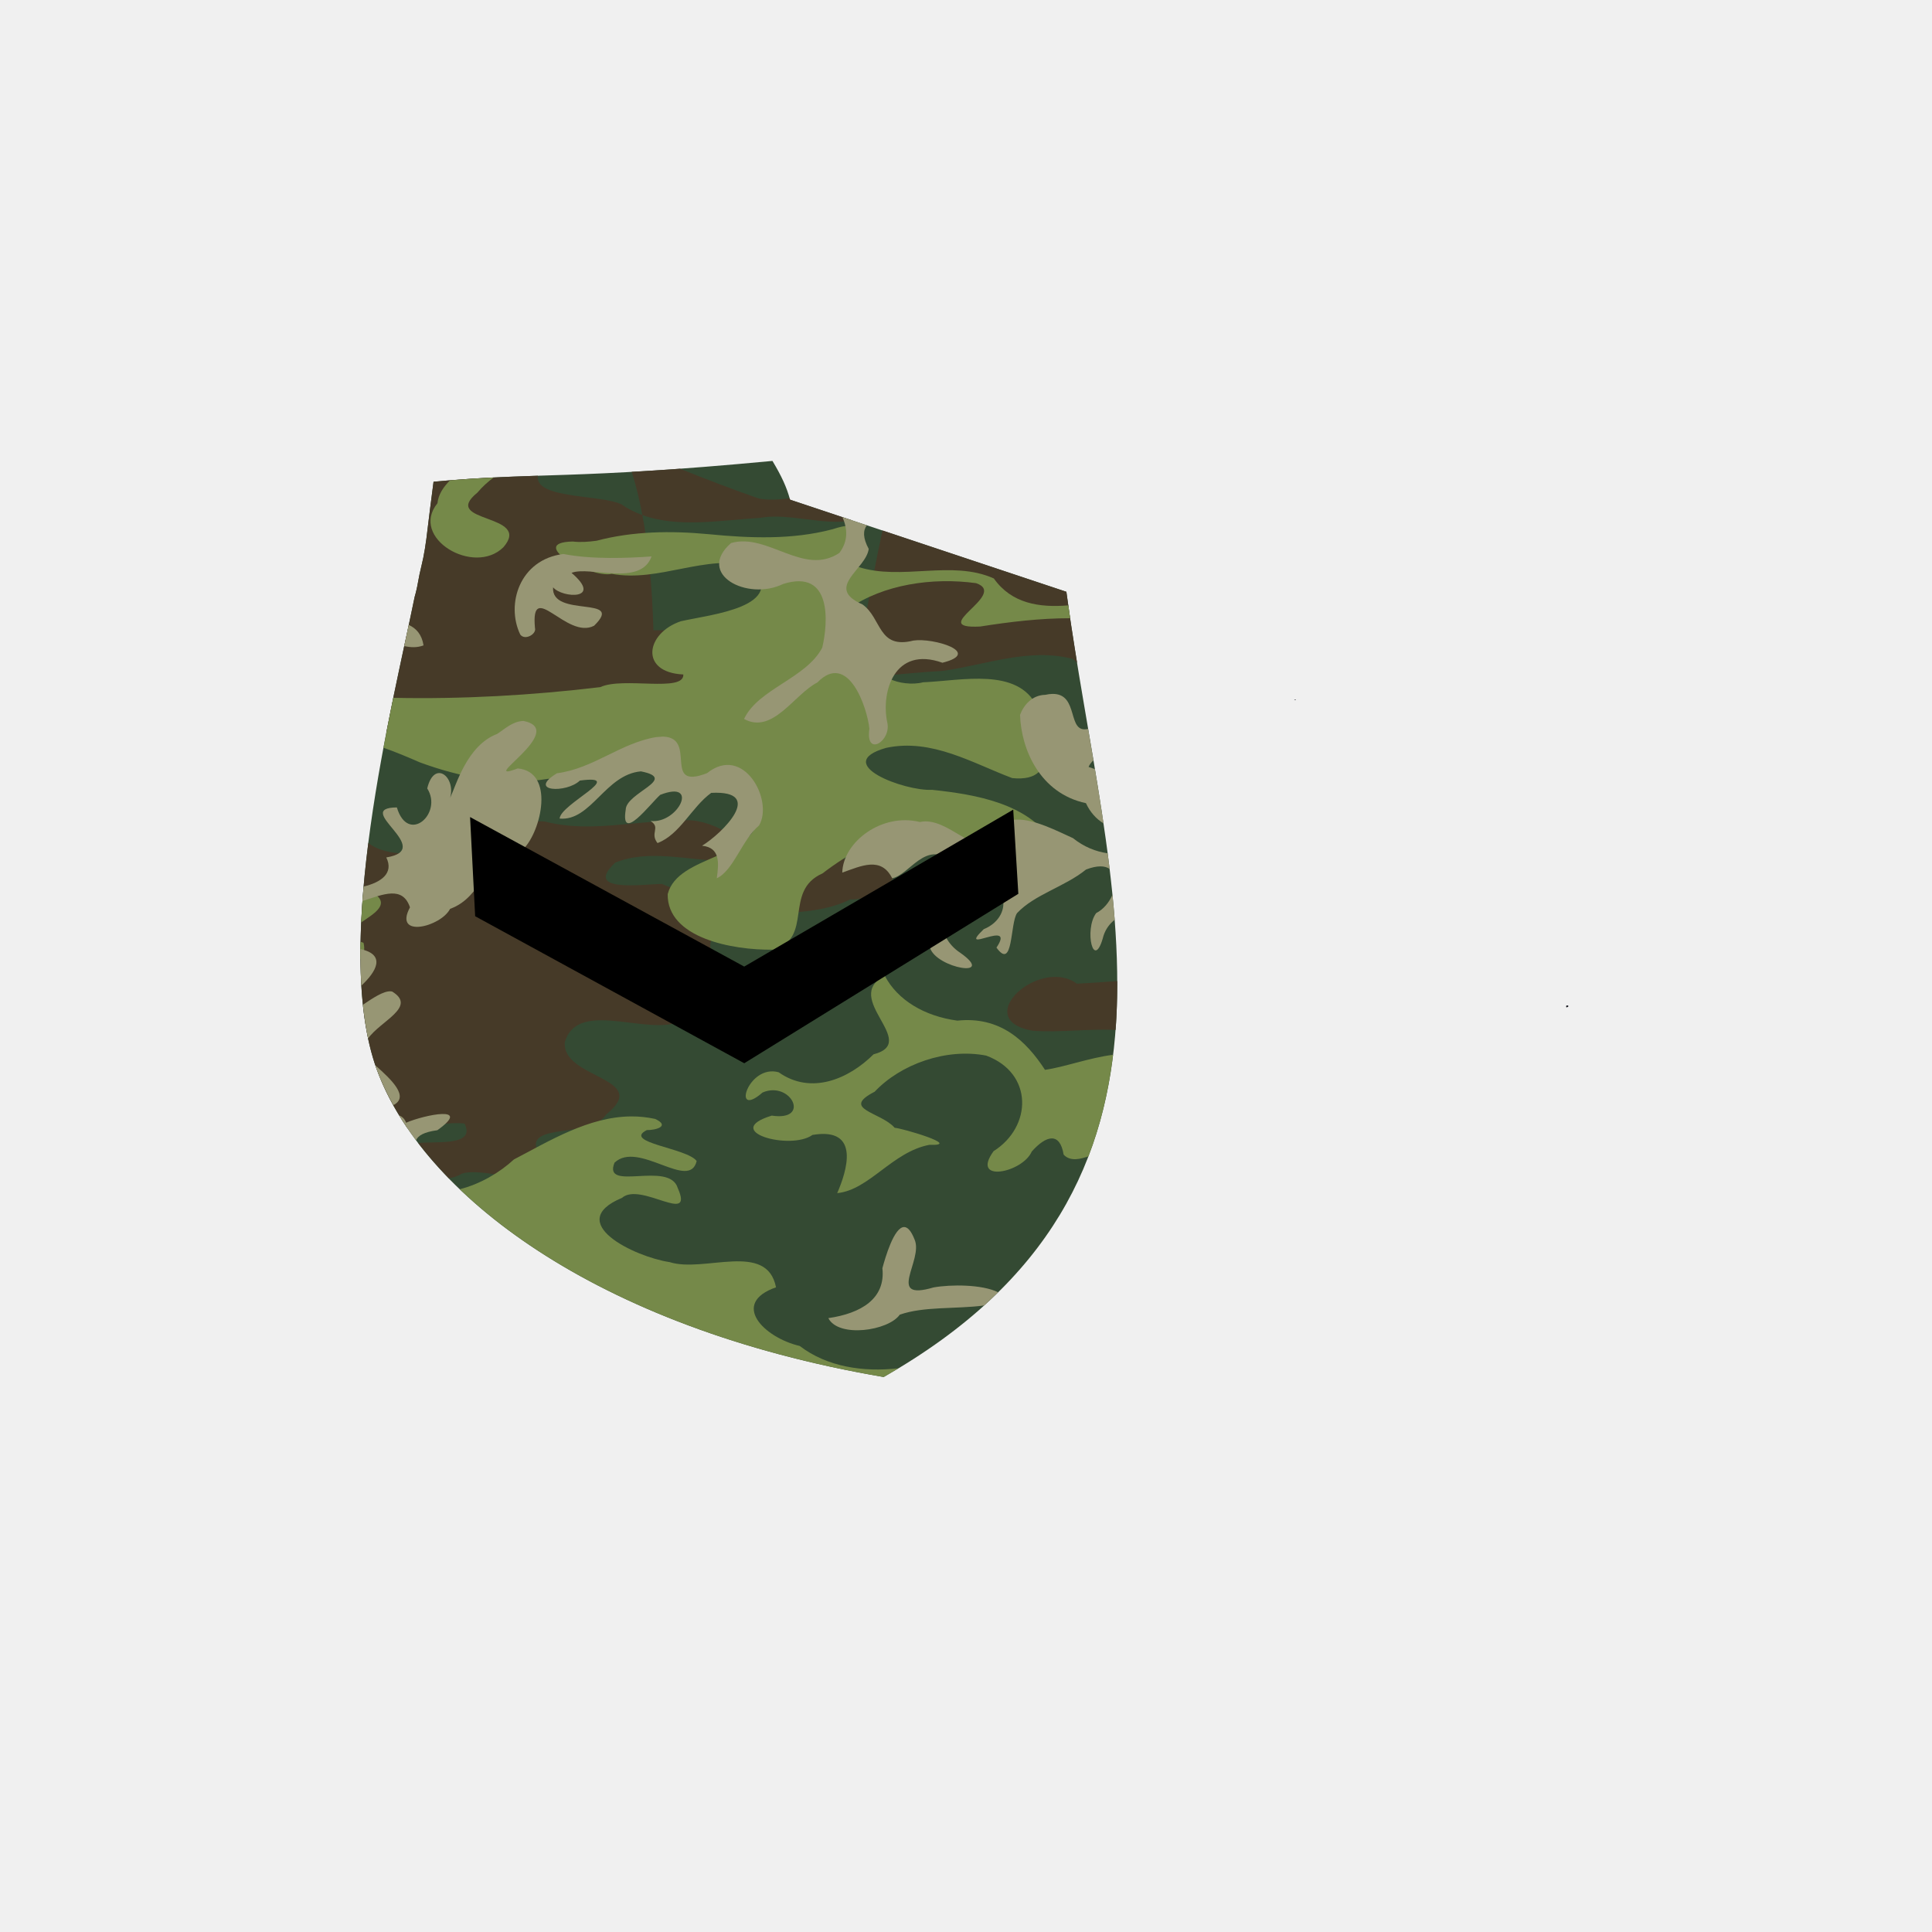
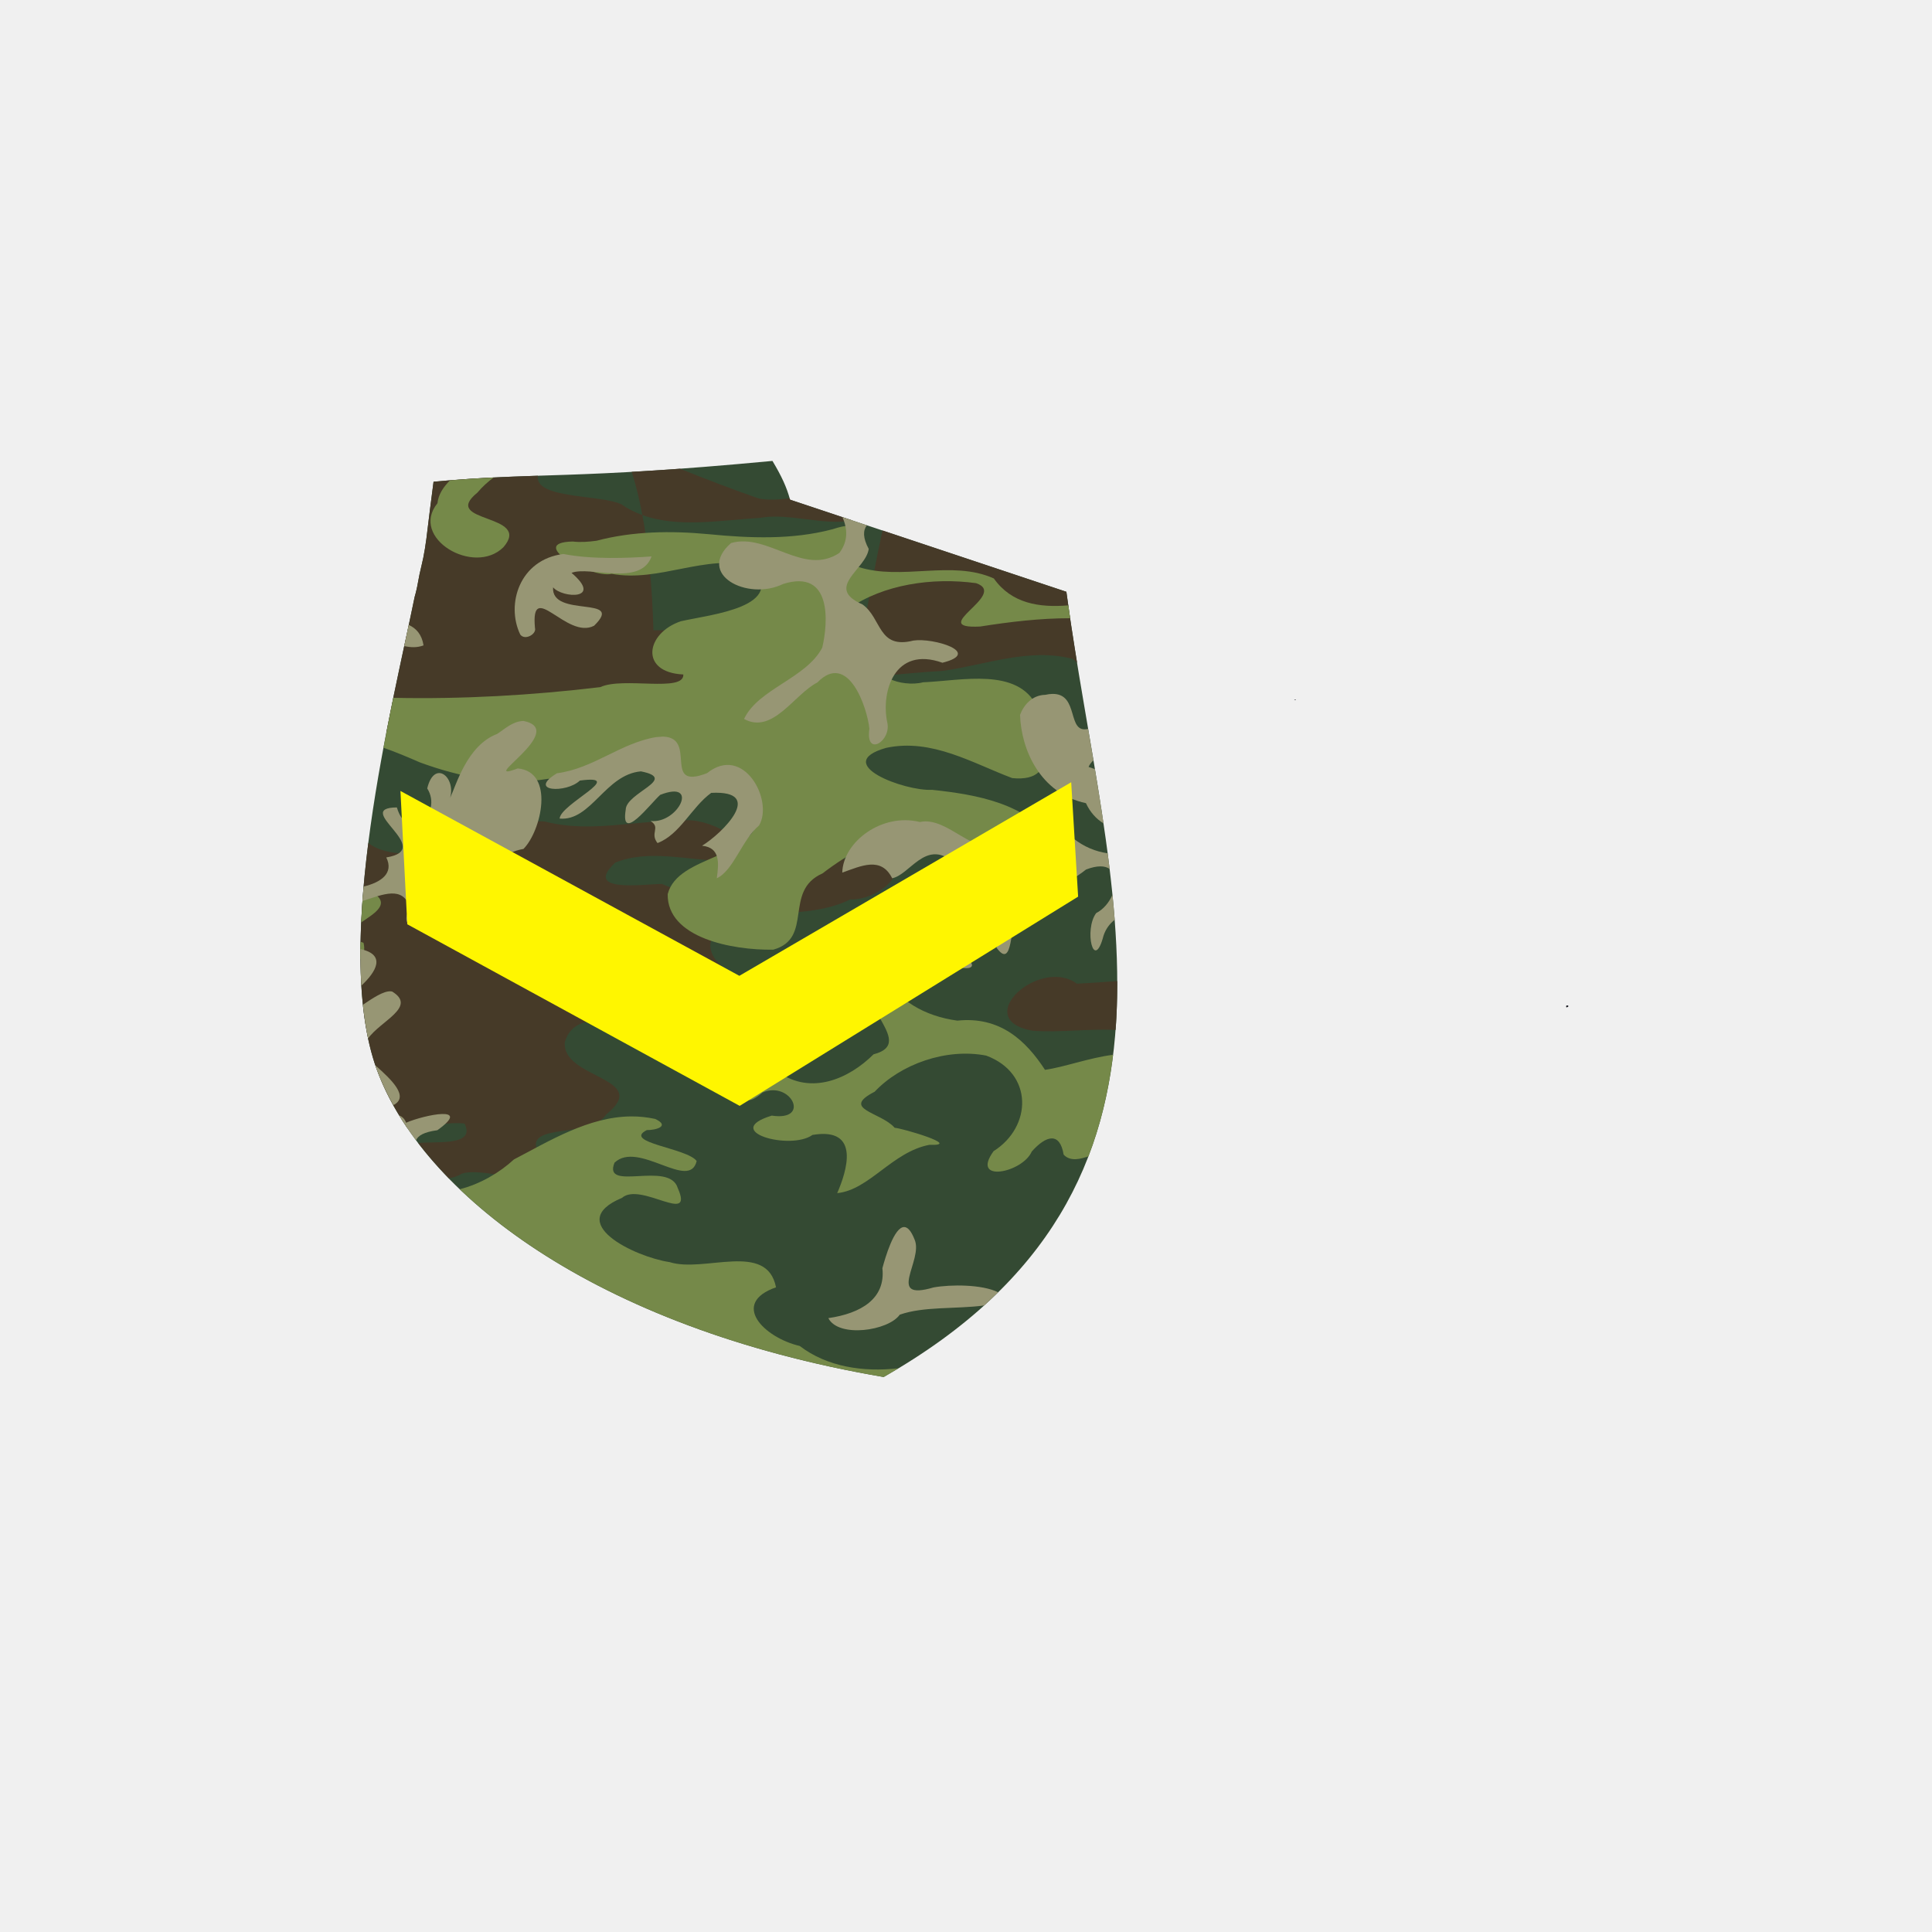
<svg xmlns="http://www.w3.org/2000/svg" version="1.0" id="svg2" height="525" width="525">
  <defs id="defs4">
    </defs>
  <g id="layer2" style="display:none">
    <path style="fill:#ff8200;fill-opacity:1;fill-rule:evenodd;stroke:#ff8200;stroke-width:1px;stroke-linecap:butt;stroke-linejoin:miter;stroke-opacity:1" d="m 251.887,424.906 c 3.678,29.533 7.901,33.909 -15.26,69.05 -10.189,-2.479 -21.55,-7.52 -33.571,-2.67 5.856,2.446 17.292,2.162 15.641,6.485 -27.619,-0.73 -36.783,5.92 -42.345,12.208 44.895,-4.78 43.335,-1.516 56.079,-4.196 0.263,9.968 -3.35,12.612 1.907,16.786 6.87,-12.156 10.026,-18.159 16.786,-22.889 15.214,-0.169 15.819,-0.01 31.664,2.289 -3.116,-8.801 -20.843,-6.763 -22.889,-13.734 -0.178,-26.909 24.863,-54.478 25.941,-60.275 l 16.023,-16.404 c 1.604,11.733 6.134,27.186 -0.381,41.964 -10.899,3.97 -24.096,6.012 -33.19,14.497 9.844,-1.305 21.384,-6.162 26.323,0.381 -9.576,7.093 -21.956,10.985 -24.797,22.889 21.804,-8.878 23.61,-6.945 46.16,-22.126 15.809,-4.678 13.357,12.557 19.837,19.074 1.771,-8.94 2.951,-18.324 -7.248,-36.241 7.494,-4.007 15.298,-2.076 23.271,0 -4.909,-10.95 -16.711,-6.747 -27.849,-16.404 0.304,-8.619 -0.247,-14.766 3.815,-30.901 l -75.916,20.219 z" id="path3297" />
    <path style="opacity:0.98;fill:#ffff00;fill-opacity:1;fill-rule:evenodd;stroke:#ffff00;stroke-width:1px;stroke-linecap:butt;stroke-linejoin:miter;stroke-opacity:1" d="m 82.262,62.392 c -1.563,-31.995 46.266,-29.706 46.266,-29.706 20.318,3.797 46.971,21.038 62.827,56.736 22.908,48.643 34.599,70.682 77.649,73.596 46.282,-2.952 58.562,-14.209 77.799,-35.372 2.259,-37.979 -3.257,-96.758 47.642,-93.834 9.591,0.551 9.869,13.071 9.869,13.071 32.948,-11.082 34.182,16.823 35.197,26.804 19.911,-13.35 27.35,13.254 15.685,19.712 18.75,19.663 0.065,22.138 -2.977,32.72 19.471,11.318 -3.667,28.521 -4.54,41.689 30.435,26.095 1.88,31.711 -2.139,50.619 3.154,45.548 -3.131,25.391 -18.812,49.531 7.779,92.762 -33.008,134.791 -107.705,140.313 -25.227,6.794 -26.892,23.352 -51.782,28.543 C 219.342,405.67 253.897,413.249 192,367.395 171.798,350.809 136.177,346.138 117.04,318.915 85.339,273.48 98.297,233.937 105.139,189.159 116.404,151.16 114.857,157.88 119.373,120.754 123.807,84.297 93.707,81.706 82.262,62.392 z" id="path2513" />
    <path style="fill:#d80000;fill-opacity:1;fill-rule:evenodd;stroke:#d80000;stroke-width:1px;stroke-linecap:butt;stroke-linejoin:miter;stroke-opacity:1" d="m 76.403,56.769 c -4.81,-7.873 -2.445,-12.96 7.63,-10.3 -9.383,-6.486 -7.618,-18.069 5.722,-14.497 -9.307,-12.219 0.873,-17.606 8.393,-9.156 -5.298,-11.824 6.509,-18.296 12.589,-5.341 -0.958,-14.775 11.63,-23.911 15.26,-1.526 16.93,-21.085 35.353,8.191 7.248,15.26 -16.411,2.199 -37.202,8.528 -33.571,13.734 25.922,-13.971 32.595,6.011 27.086,17.548 39.428,14.235 -5.24,48.447 -12.589,21.363 10.997,51.428 -58.047,-6.674 -13.734,-17.167 L 76.403,56.769 z" id="path2517" />
    <path style="fill:#ff8200;fill-opacity:1;fill-rule:evenodd;stroke:#ff8200;stroke-width:1px;stroke-linecap:butt;stroke-linejoin:miter;stroke-opacity:1" d="m 61.524,74.318 c 0.215,-9.74 12.854,-18.515 24.034,-23.271 11.333,2.515 1.158,6.484 -0.381,9.919 15.021,-3.419 16.178,4.317 19.074,7.63 -14.696,4.396 -24.747,-1.927 -42.727,5.722 z" id="path2523" />
    <path style="opacity:0.98;fill:#ffff00;fill-opacity:1;stroke:#ffff00;stroke-width:0;stroke-linecap:round;stroke-linejoin:round;stroke-miterlimit:4;stroke-opacity:1;stroke-dasharray:none" d="m 166.07,185.086 c -3.563,-1.024 -6.232,-2.664 -9.393,-5.773 -2.461,-2.42 -3.196,-3.462 -4.769,-6.757 -1.024,-2.144 -2.099,-3.902 -2.392,-3.91 -0.293,-0.008 -2.337,1.881 -4.543,4.198 -8.827,9.269 -15.285,12.644 -20.741,10.837 -4.076,-1.35 -7.883,-6.606 -10.348,-14.286 -1.416,-4.414 -1.512,-4.959 -0.871,-4.959 0.442,0 0.589,-0.838 0.717,-4.101 0.165,-4.194 0.871,-8.107 1.463,-8.107 0.182,0 0.331,-0.944 0.331,-2.098 0,-1.154 0.16,-2.098 0.355,-2.098 0.195,0 0.363,-1.554 0.372,-3.454 0.009,-1.9 0.105,-3.598 0.214,-3.773 0.169,-0.273 1.127,-7.771 2.513,-19.668 0.196,-1.679 0.357,-4.559 0.358,-6.402 0.002,-2.624 0.127,-3.398 0.575,-3.57 0.373,-0.143 0.572,-0.737 0.572,-1.705 0,-1.066 0.162,-1.485 0.572,-1.485 0.315,0 0.572,-0.172 0.572,-0.381 0,-0.21 -0.258,-0.381 -0.572,-0.381 -0.45,0 -0.572,-0.53 -0.572,-2.48 0,-1.364 -0.153,-2.48 -0.34,-2.48 -0.187,0 -0.448,-0.429 -0.58,-0.954 -0.132,-0.525 -0.408,-0.954 -0.614,-0.954 -0.206,0 -0.374,-0.429 -0.374,-0.954 0,-0.593 -0.216,-0.954 -0.572,-0.954 -0.315,0 -0.572,-0.258 -0.572,-0.572 0,-0.339 -0.349,-0.572 -0.858,-0.571 -0.841,8.2e-4 -0.856,-0.075 -0.737,-3.843 l 0.121,-3.844 1.89,1.767 c 2.666,2.494 4.071,3.016 8.168,3.039 3.261,0.018 3.599,-0.061 6.73,-1.565 8.309,-3.992 12.419,-11.772 9.844,-18.635 -0.674,-1.797 -1.482,-2.912 -3.757,-5.185 -2.367,-2.365 -3.633,-3.262 -6.901,-4.893 -2.202,-1.098 -4.041,-2.035 -4.087,-2.081 -0.046,-0.046 0.187,-0.934 0.519,-1.974 0.953,-2.985 0.852,-8.992 -0.197,-11.676 -1.073,-2.746 -3.11,-5.417 -5.08,-6.66 -4.838,-3.054 -12.16,-2.703 -19.974,0.959 -3.472,1.627 -4.045,1.446 -2.235,-0.706 2.241,-2.664 12.702,-6.448 24.321,-8.797 4.186,-0.846 5.287,-0.92 6.258,-0.418 0.364,0.188 1.435,0.657 2.379,1.042 0.944,0.385 1.944,0.918 2.221,1.184 0.277,0.266 0.749,0.484 1.049,0.484 0.3,0 0.545,0.172 0.545,0.381 0,0.21 0.687,0.381 1.526,0.381 0.839,0 1.526,0.168 1.526,0.374 0,0.206 0.429,0.482 0.954,0.614 0.525,0.132 0.954,0.392 0.954,0.58 0,0.187 0.429,0.34 0.954,0.34 0.525,0 0.954,0.184 0.954,0.409 0,0.728 1.065,1.499 2.071,1.499 0.618,0 0.981,0.212 0.981,0.572 0,0.315 0.258,0.572 0.572,0.572 0.315,0 0.572,0.168 0.572,0.374 0,0.206 0.429,0.482 0.954,0.614 0.525,0.132 0.954,0.392 0.954,0.58 0,0.187 0.429,0.34 0.954,0.34 0.593,0 0.954,0.216 0.954,0.572 0,0.315 0.258,0.572 0.572,0.572 0.315,0 0.572,0.172 0.572,0.381 0,0.21 0.429,0.381 0.954,0.381 0.593,0 0.954,0.216 0.954,0.572 0,0.315 0.258,0.572 0.572,0.572 0.315,0 0.572,0.168 0.572,0.374 0,0.206 0.429,0.482 0.954,0.614 0.525,0.132 0.954,0.374 0.954,0.538 0,0.164 0.429,0.406 0.954,0.538 0.525,0.132 0.954,0.408 0.954,0.614 0,0.206 0.185,0.374 0.411,0.374 0.534,0 2.641,2.107 2.641,2.641 0,0.226 0.184,0.411 0.409,0.411 0.528,0 1.499,0.971 1.499,1.499 0,0.225 0.184,0.409 0.409,0.409 0.459,0 1.499,0.944 1.499,1.362 0,0.15 0.515,0.764 1.144,1.366 0.629,0.602 1.144,1.35 1.144,1.663 0,0.313 0.172,0.569 0.381,0.569 0.21,0 0.381,0.258 0.381,0.572 0,0.315 0.185,0.572 0.411,0.572 0.441,0 2.641,2.065 2.641,2.48 0,0.414 2.2,2.48 2.641,2.48 0.226,0 0.411,0.184 0.411,0.409 0,0.528 0.971,1.499 1.499,1.499 0.225,0 0.409,0.429 0.409,0.954 0,0.593 0.216,0.954 0.572,0.954 0.315,0 0.572,0.258 0.572,0.572 0,0.315 0.184,0.572 0.409,0.572 0.528,0 1.499,0.971 1.499,1.499 0,0.225 0.172,0.409 0.381,0.409 0.21,0 0.381,0.227 0.381,0.504 0,0.277 0.515,1.08 1.144,1.785 0.629,0.705 1.144,1.594 1.144,1.976 0,0.382 0.153,0.694 0.34,0.694 0.187,0 0.448,0.429 0.58,0.954 0.132,0.525 0.408,0.954 0.614,0.954 0.206,0 0.374,0.258 0.374,0.572 0,0.315 0.16,0.572 0.356,0.572 0.196,0 0.478,0.386 0.628,0.858 0.15,0.472 0.676,1.499 1.17,2.281 0.494,0.783 0.898,1.755 0.898,2.162 0,0.406 0.136,0.796 0.303,0.866 0.57,0.239 2.749,4.863 2.749,5.834 0,0.533 0.174,0.969 0.388,0.969 0.213,0 0.685,0.644 1.049,1.431 0.364,0.787 0.747,1.516 0.852,1.621 0.314,0.314 2.682,5.126 2.676,5.438 -0.003,0.158 0.424,1.178 0.948,2.265 0.525,1.087 0.954,2.27 0.954,2.628 0,0.358 0.258,0.75 0.572,0.87 0.339,0.13 0.572,0.703 0.572,1.403 0,0.651 0.258,1.441 0.572,1.756 0.315,0.315 0.572,0.989 0.572,1.499 0,0.51 0.172,0.926 0.381,0.926 0.21,0 0.381,0.515 0.381,1.144 0,0.629 0.168,1.144 0.374,1.144 0.206,0 0.482,0.429 0.614,0.954 0.132,0.525 0.39,0.954 0.575,0.954 0.185,0 0.445,0.687 0.58,1.526 0.134,0.839 0.394,1.526 0.577,1.526 0.183,0 0.333,0.441 0.333,0.981 0,0.54 0.215,1.22 0.477,1.513 1.218,1.358 1.431,1.722 1.431,2.45 0,0.438 0.25,0.779 0.572,0.779 0.315,0 0.572,0.27 0.572,0.599 0,0.33 0.215,0.839 0.477,1.131 1.132,1.262 1.431,1.694 1.431,2.068 0,0.219 0.258,0.398 0.572,0.398 0.315,0 0.572,0.195 0.572,0.433 0,0.238 0.429,0.831 0.954,1.317 0.525,0.486 0.954,1.15 0.954,1.474 0,0.325 0.158,0.59 0.35,0.59 0.415,0 1.801,6.086 2.129,9.346 0.31,3.087 -0.368,7.444 -1.509,9.695 -1.91,3.769 -4.524,5.444 -8.873,5.685 -5.121,0.283 -10.378,-2.052 -15.628,-6.942 -1.55,-1.444 -2.887,-2.557 -2.971,-2.473 -0.084,0.084 0.108,1.952 0.426,4.151 0.716,4.955 0.492,13.53 -0.448,17.16 -2.939,11.348 -11.482,17.274 -20.971,14.547 l 0,0 z" id="path3309" />
    <path style="fill:#592300;fill-opacity:1;stroke:#321b09;stroke-width:0;stroke-linecap:round;stroke-linejoin:round;stroke-miterlimit:4;stroke-opacity:1;stroke-dasharray:none" d="m 165.498,184.948 c -6.321,-2.105 -10.827,-6.339 -14.146,-13.292 -0.834,-1.748 -1.615,-3.179 -1.735,-3.179 -0.12,0 -2.827,2.547 -6.015,5.659 -8.998,8.783 -13.885,11.179 -19.42,9.521 -2.343,-0.702 -5.52,-3.886 -7.396,-7.412 -0.879,-1.653 -2.288,-5.075 -3.131,-7.605 -1.517,-4.553 -1.526,-4.62 -0.962,-6.482 0.314,-1.035 0.721,-2.826 0.904,-3.98 0.184,-1.154 0.6,-3.153 0.926,-4.443 0.695,-2.755 1.248,-6.087 1.742,-10.497 0.196,-1.749 0.893,-7.3 1.548,-12.336 1.594,-12.245 1.862,-20.413 0.834,-25.392 -0.414,-2.006 -1.201,-4.766 -1.748,-6.134 -0.832,-2.08 -0.995,-3.09 -0.995,-6.176 l 0,-3.689 1.606,1.559 c 2.777,2.695 4.139,3.209 8.503,3.209 3.685,0 3.919,-0.052 6.867,-1.523 3.865,-1.928 7.612,-5.516 9.168,-8.778 1.533,-3.214 1.588,-7.433 0.136,-10.491 -1.802,-3.796 -6.093,-7.466 -11.805,-10.098 -1.352,-0.623 -2.512,-1.163 -2.577,-1.199 -0.065,-0.036 0.163,-1.033 0.507,-2.214 0.816,-2.809 0.817,-8.59 3.4e-4,-10.892 -2.509,-7.075 -8.105,-10.322 -15.839,-9.191 -3.083,0.451 -7.261,1.707 -9.461,2.845 -0.668,0.346 -1.645,0.792 -2.171,0.992 -1.473,0.56 -1.237,-0.593 0.435,-2.124 2.847,-2.607 12.361,-5.991 22.942,-8.158 l 5.786,-1.185 5.064,1.755 c 12.87,4.46 23.633,11.263 33.485,21.166 9.229,9.277 15.002,17.784 22.776,33.564 3.05,6.19 5.696,11.311 5.881,11.381 0.185,0.07 0.336,0.469 0.336,0.887 0,1.097 8.559,17.875 12.365,24.239 3.244,5.424 4.581,8.781 5.517,13.85 1.506,8.159 0.266,14.272 -3.507,17.29 -5.383,4.305 -12.986,2.862 -21.107,-4.004 -1.991,-1.684 -3.669,-3.001 -3.73,-2.928 -0.06,0.073 0.135,1.936 0.435,4.139 0.729,5.362 0.45,13.261 -0.611,17.282 -1.681,6.372 -5.253,11.179 -9.939,13.372 -3.221,1.508 -8.132,1.805 -11.468,0.694 l 0,0 z" id="path3311" />
    <path style="opacity:0.98;fill:#ffffff;fill-opacity:1;stroke:#020202;stroke-width:0.897;stroke-linecap:round;stroke-linejoin:round;stroke-miterlimit:4;stroke-opacity:1;stroke-dasharray:none" id="path3299" d="m 197.993,96.816 a 11.826,11.826 0 1 1 -23.652,0 11.826,11.826 0 1 1 23.652,0 z" transform="matrix(2.226335,0,0,2.234002,-295.2523,-159.1021)" />
    <path style="opacity:0.98;fill:#000000;fill-opacity:1;stroke:#ffffff;stroke-width:0;stroke-linecap:round;stroke-linejoin:round;stroke-miterlimit:4;stroke-opacity:1;stroke-dasharray:none" id="path3303" d="m 189.982,97.388 a 3.433,2.861 0 1 1 -6.867,0 3.433,2.861 0 1 1 6.867,0 z" transform="matrix(2.741823,0,0,3.407812,-386.7805,-277.6747)" />
    <path style="opacity:0.98;fill:#ffffff;fill-opacity:1;stroke:#ffffff;stroke-width:0;stroke-linecap:round;stroke-linejoin:round;stroke-miterlimit:4;stroke-opacity:1;stroke-dasharray:none" id="path3305" d="m 194.941,91.857 a 4.387,4.578 0 1 1 -8.774,0 4.387,4.578 0 1 1 8.774,0 z" transform="matrix(1.243956,0,0,1.255833,-109.2874,-64.80775)" />
    <path style="fill:#592300;fill-opacity:1;fill-rule:evenodd;stroke:#592300;stroke-width:1px;stroke-linecap:butt;stroke-linejoin:miter;stroke-opacity:1" d="m 215.646,228.058 c -2.741,24.974 9.242,74.909 64.472,51.12 26.783,26.206 43.811,9.13 53.79,-1.907 30.769,21.241 52.498,5.222 47.305,-16.404 27.208,10.147 31.248,-16.923 25.941,-32.427 7.383,6.142 31.383,-24.296 -1.526,-37.004 0.265,-16.112 -27.077,-28.765 -41.582,-4.196 32.071,-11.736 40.224,29.759 9.509,36.403 13.967,7.993 -5.519,52.185 -45.119,25.249 -10.96,26.992 -45.471,27 -55.639,5.296 -34.381,15.328 -49.919,0.418 -57.15,-26.128 z" id="path3377-4" />
    <path style="fill:#592300;fill-opacity:1;stroke:#592300;stroke-width:0;stroke-linecap:round;stroke-linejoin:round;stroke-miterlimit:4;stroke-opacity:1;stroke-dasharray:none" d="m 430.34,263.621 c 0.127,-0.315 0.927,-2.158 1.778,-4.097 2.119,-4.829 4.022,-10.71 5.257,-16.246 0.937,-4.202 1.038,-5.389 1.053,-12.465 0.019,-8.738 -0.289,-10.527 -2.672,-15.514 -1.395,-2.92 -4.334,-6.444 -6.478,-7.769 l -1.31,-0.81 2.191,-2.447 c 2.913,-3.253 4.872,-6.566 6.007,-10.159 3.803,-12.037 -1.418,-22.888 -12.748,-26.497 -0.962,-0.306 -3.586,-0.657 -5.83,-0.779 l -4.081,-0.222 0.9,-1.775 c 3.109,-6.136 3.024,-13.981 -0.222,-20.406 -3.307,-6.547 -9.036,-11.192 -16.063,-13.027 -4.635,-1.21 -11.503,-0.431 -16.765,1.901 -0.577,0.256 -0.568,0.063 0.095,-2.07 1.404,-4.512 0.654,-10.177 -1.867,-14.11 -4.107,-6.404 -12.423,-10.416 -19.059,-9.193 -6.326,1.166 -10.591,5.324 -13.144,12.814 -1.252,3.673 -1.216,4.605 -0.491,-12.978 0.573,-13.889 0.672,-15.498 1.386,-22.689 1.982,-19.939 6.899,-33.55 15.073,-41.724 4.458,-4.458 9.01,-7.057 15.566,-8.888 4.651,-1.299 15.419,-1.731 18.406,-0.739 3.425,1.138 6.642,5.532 7.226,9.872 0.135,1.001 0.385,1.907 0.557,2.013 0.171,0.106 1.651,-0.172 3.288,-0.618 3.718,-1.012 11.532,-1.416 14.695,-0.759 5.002,1.039 9.625,4.527 12.259,9.25 2.311,4.143 3.1,7.14 4.672,17.748 l 0.182,1.225 1.225,-0.755 c 3.399,-2.094 8.831,-2.815 12.302,-1.632 2.263,0.771 5.005,3.393 6.185,5.915 2.479,5.296 1.672,12.321 -1.829,15.929 -0.83,0.855 -1.509,1.695 -1.509,1.865 0,0.17 0.511,0.8 1.136,1.398 1.62,1.552 4.558,6.046 5.458,8.348 0.461,1.18 0.782,2.947 0.805,4.44 0.054,3.415 -1.155,5.716 -5.513,10.491 -1.915,2.098 -3.929,4.575 -4.477,5.505 l -0.996,1.69 1.101,0.79 c 3.901,2.8 5.62,5.238 6.287,8.918 0.754,4.156 -0.34,7.992 -4.387,15.387 -1.42,2.594 -3.328,6.107 -4.241,7.806 -1.7,3.165 -3.184,6.987 -3.184,8.201 0,0.375 1.768,2.451 3.929,4.614 5.838,5.843 8.675,10.365 9.492,15.128 0.862,5.028 -0.701,8.855 -6.85,16.762 -5.779,7.432 -7.248,9.813 -8.358,13.551 -0.488,1.644 -0.502,3.054 -0.101,10.335 0.493,8.959 0.303,15.832 -0.534,19.36 -0.848,3.574 -2.174,5.363 -6.274,8.468 -2.04,1.545 -5.069,4.25 -6.733,6.012 -1.663,1.762 -2.92,2.946 -2.794,2.631 l 3e-5,0 z" id="path3385" />
  </g>
  <g style="display:inline" transform="translate(-169.7095,-261.0811)" id="g8319">
    <g id="g8872">
      <path style="fill:none;stroke:none" d="m 287.522,391.987 c -0.656,5.036 -1.367,10.595 -1.562,12.344 -0.494,4.41 -1.024,7.745 -1.719,10.5 -0.325,1.29 -0.754,3.284 -0.938,4.438 -0.184,1.154 -0.592,2.933 -0.906,3.969 -5.932,29.2 -22.63,94.319 -10.34,128.332 12.139,33.596 58.965,70.254 137.777,83.699 91.529,-52.104 60.323,-133.341 49.656,-213.375 L 384.397,396.862 c -0.924,-3.428 -2.296,-6.376 -4.781,-10.531 -54.697,5.16 -63.353,2.996 -92.094,5.656 z" id="path8321" />
      <path style="fill:none;stroke:none;display:inline" d="m 287.522,391.987 c -0.656,5.036 -1.367,10.595 -1.562,12.344 -0.494,4.41 -1.024,7.745 -1.719,10.5 -0.325,1.29 -0.754,3.284 -0.938,4.438 -0.184,1.154 -0.592,2.933 -0.906,3.969 -5.932,29.2 -22.63,94.319 -10.34,128.332 12.139,33.596 58.965,70.254 137.777,83.699 91.529,-52.104 60.323,-133.341 49.656,-213.375 L 384.397,396.862 c -0.924,-3.428 -2.296,-6.376 -4.781,-10.531 -54.697,5.16 -63.353,2.996 -92.094,5.656 z" id="path8323" />
      <path id="path8327" d="m 379.616,386.331 c -54.697,5.16 -63.353,2.996 -92.094,5.656 -0.656,5.036 -1.367,10.595 -1.562,12.344 -0.494,4.41 -1.024,7.745 -1.719,10.5 -0.325,1.29 -0.754,3.284 -0.938,4.438 -0.184,1.154 -0.592,2.933 -0.906,3.969 -5.932,29.2 -22.633,94.331 -10.344,128.344 12.139,33.596 58.968,70.242 137.781,83.688 91.529,-52.104 60.323,-133.341 49.656,-213.375 L 384.397,396.862 c -0.924,-3.428 -2.296,-6.376 -4.781,-10.531 z" style="fill:#344a33" />
      <path id="path8331" d="m 455.991,526.55 c -9.7,0.368 -19.59,12.245 -5.656,14.625 7.401,0.535 15.087,-0.581 22.531,-0.219 0.329,-4.381 0.451,-8.805 0.438,-13.281 -3.645,0.27 -7.296,0.528 -10.938,0.719 -1.925,-1.401 -4.137,-1.929 -6.375,-1.844 z" style="fill:#463a28;fill-opacity:1" />
      <path id="path8335" d="m 356.272,483.956 c -0.514,0.013 -0.989,0.064 -1.438,0.156 -12.17,-0.194 -24.909,3.414 -36.969,0.219 -10.93,-1.146 -17.501,11.216 -29.219,7.062 -5.377,2.613 -15.087,2.052 -18.844,-1.281 -2.887,22.72 -3.513,45.518 2.25,61.469 1.927,5.334 4.741,10.742 8.406,16.125 5.26,-0.461 10.905,-1.818 15.469,-1.312 3.252,6.342 -8.19,4.711 -12.562,5.312 2.456,3.217 5.239,6.407 8.312,9.562 1.248,-0.199 2.459,-0.586 3.5,-1.25 7.188,-2.4 27.741,7.034 22.156,-3.438 -8.501,-11.6 12.388,-5.303 17.125,-12.688 12.581,-10.062 -12.298,-9.601 -11.25,-19.688 3.283,-10.955 19.954,-2.807 29.312,-4.938 8.299,-2.08 27.594,0.464 26.938,-9.406 -9.717,-1.157 -25.485,-11.532 -10.625,-18.562 10.295,-3.15 22.001,-0.856 31.906,-5.812 9.635,0.317 20.166,-12.108 5.156,-12.219 -10.043,2.673 -21.788,0.713 -30.438,6.469 -6.886,8.745 -16.724,5.319 -25.938,1.531 -5.623,0.169 -21.335,2.357 -12.625,-5.781 9.065,-3.706 19.854,-0.608 29.875,-0.406 11.307,-3.116 -2.785,-11.323 -10.5,-11.125 z" style="fill:#463a28;fill-opacity:1" />
      <path id="path8337" d="m 354.491,388.456 c -4.824,0.351 -9.166,0.619 -13.125,0.844 1.084,3.38 2.069,7.302 2.906,11.75 9.802,3.563 21.606,1.365 32.031,0.75 7.657,-1.422 17.526,2.229 24.969,0.688 l -16.875,-5.625 c -0.033,-0.124 -0.059,-0.252 -0.094,-0.375 -3.098,0.391 -6.042,0.558 -8.469,0.031 -7.209,-2.503 -14.304,-5.245 -21.344,-8.062 z m -10.219,12.594 c -1.996,-0.725 -3.917,-1.67 -5.719,-2.938 -5.688,-2.677 -23.647,-1.427 -22.688,-7.75 -8.992,0.29 -17.166,0.59 -28.344,1.625 -0.656,5.036 -1.367,10.595 -1.562,12.344 -0.494,4.41 -1.024,7.745 -1.719,10.5 -0.325,1.29 -0.754,3.284 -0.938,4.438 -0.184,1.154 -0.592,2.933 -0.906,3.969 -1.903,9.37 -4.912,22.448 -7.719,37 3.917,1.206 7.87,1.901 12.031,0.719 6.561,-5.793 16.325,-6.935 25.469,-7.219 10.218,-0.116 17.998,-6.583 28.406,-5.938 17.434,-1.159 34.939,-0.04 52.344,-1.031 10.914,-1.462 21.862,-2.716 32.875,-3.375 11.69,-1.603 23.65,-6.417 35.562,-3.219 0.344,0.369 0.677,0.715 1.031,1.031 -1.048,-6.434 -2.049,-12.879 -2.906,-19.312 L 409.522,405.237 c -1.638,7.565 -3.368,16.5 -5.281,27.125 l -56.969,0 c -0.368,-12.8 -1.442,-23.038 -3,-31.312 z" style="fill:#463a28;fill-opacity:1" />
      <path id="path8351" d="m 270.584,503.394 -1.906,0.906 c -0.105,-0.004 -0.237,0.004 -0.344,0 -0.195,2.498 -0.357,4.983 -0.469,7.438 3.508,-2.437 8.479,-5.13 2.719,-8.344 z m -2.906,13.594 c -0.031,1.626 -0.046,3.22 -0.031,4.812 0.893,-1.232 1.308,-2.681 0.844,-4.531 -0.292,-0.1 -0.563,-0.181 -0.812,-0.281 z" style="fill:#758949;fill-opacity:1" />
      <path id="path8353" d="m 410.147,526.237 c -11.931,6.079 9.72,18.047 -3.062,21.344 -6.689,6.663 -16.946,11.137 -25.781,4.875 -8.388,-2.334 -12.904,12.963 -4.375,5.5 7.694,-3.295 13.253,7.891 2.5,6.281 -13.958,4.264 5.072,9.561 11.062,5.25 13.264,-2.243 9.252,9.997 6.719,15.812 8.693,-0.84 14.967,-11.217 25.062,-13.125 9.246,0.342 -7.764,-4.599 -9.438,-4.625 -3.836,-4.359 -14.77,-5.009 -5.438,-9.812 7.041,-7.476 19.402,-11.914 30.281,-9.812 12.882,4.755 12.526,19.338 2.031,25.969 -6.386,8.784 7.879,5.89 10.375,0.094 3.935,-4.416 7.64,-5.346 8.656,0.844 1.87,2.063 4.891,1.089 6.75,0.469 3.42,-8.895 5.528,-18.113 6.688,-27.594 -6.567,0.84 -13.214,3.338 -18.5,4.094 -5.195,-7.992 -12.251,-14.591 -23.812,-13.375 -8.923,-1.195 -16.269,-5.572 -19.719,-12.188 z" style="fill:#758949;fill-opacity:1" />
      <path id="path8355" d="m 303.866,390.831 c -3.714,0.184 -7.585,0.433 -11.875,0.781 -1.788,1.808 -3.167,3.814 -3.406,6.219 -7.679,9.441 9.902,19.853 17.906,11.969 8.086,-9.279 -17.347,-6.508 -7.062,-14.844 1.328,-1.583 2.827,-2.944 4.438,-4.125 z" style="fill:#758949;fill-opacity:1" />
      <path id="path8357" d="m 400.053,403.987 c -0.814,-0.003 -2.13,0.258 -4.094,0.906 -10.994,2.908 -22.436,2.446 -33.719,1.344 -10.175,-0.957 -20.585,-0.819 -30.406,1.781 -2.128,0.291 -4.32,0.468 -6.469,0.219 -12.849,0.221 4.966,10.094 10.562,8.781 12.924,2.381 25.366,-5.438 38.219,-2.156 9.667,11.175 -11.142,13.161 -19.406,15.031 -9.584,3.204 -11.322,13.929 0.656,14.469 0.251,4.984 -16.388,0.554 -22.562,3.438 -18.588,2.229 -37.462,3.301 -56.25,2.906 -0.893,4.341 -1.787,8.897 -2.656,13.562 3.392,1.201 6.669,2.571 9.844,3.969 10.856,3.999 23.075,6.475 34.906,4.469 11.88,1.954 21.45,-13.522 32.75,-6.281 -2.271,14.304 27.863,-0.491 24.5,15.781 -0.753,12.611 -21.936,10.906 -24.781,21.844 -0.178,11.888 17.533,15.276 28.688,15.094 11.108,-3.097 2.621,-15.979 13.375,-20.719 7.001,-5.374 15.405,-10.03 24.594,-12.094 12.285,-0.952 20.102,12.843 32.75,8.469 6.525,1.312 12.2,-0.796 5.031,-5.281 -6.853,-10.037 -20.259,-12.511 -32.594,-13.812 -7.366,0.429 -27.628,-7.088 -12.469,-11.406 12.415,-2.65 23.566,4.221 34.25,8.219 13.961,1.395 7.819,-13.025 6.719,-19.469 -5.257,-10.692 -20.372,-7.009 -30.969,-6.562 -5.659,1.506 -16.084,-2.075 -6.688,-5.75 3.881,-9.332 -21.48,-5.074 -13.5,-14.25 9.378,-6.607 22.784,-8.569 34.625,-6.938 8.979,3.087 -13.743,12.54 1.094,11.781 8.084,-1.274 16.288,-2.261 24.469,-2.25 -0.172,-1.168 -0.336,-2.332 -0.5,-3.5 -7.917,0.662 -15.421,-0.496 -20.25,-7.312 -11.42,-5.143 -25.125,0.701 -36.906,-3.156 -7.926,-2.851 1.581,-11.108 -2.812,-11.125 z" style="fill:#758949;fill-opacity:1" />
      <path id="path8363" d="m 341.209,564.456 c -11.617,0.087 -22.268,6.707 -31.844,11.688 -3.875,3.582 -9.196,6.711 -14.719,8.094 23.201,22.215 61.857,41.933 115.188,51.031 1.377,-0.784 2.71,-1.578 4.031,-2.375 -9.589,1.093 -19.405,-0.375 -26.844,-6.062 -9.747,-2.282 -18.904,-11.583 -6.438,-15.938 -2.467,-12.602 -19.521,-3.857 -28.906,-6.844 -9.517,-1.424 -28.926,-10.785 -12.938,-17.469 5.072,-4.429 19.692,7.607 15.156,-2.625 -2.255,-7.62 -20.546,1.194 -17.188,-6.938 6.487,-6.127 20.352,7.825 22.312,-0.438 -2.531,-3.529 -20.231,-4.998 -13.562,-8.406 2.438,0.029 6.457,-1.061 2.312,-3.031 -2.218,-0.482 -4.411,-0.704 -6.562,-0.688 z" style="fill:#758949;fill-opacity:1" />
      <path id="path8381" d="m 305.663,471.832 c -1.313,0.859 -0.741,1.526 0,0 z" style="opacity:0.6;fill:#17181f;fill-opacity:1" />
      <path id="path8383" d="m 521.378,451.342 c 0.969,0.047 0.279,-0.309 0,0 z" style="fill:#17181f;fill-opacity:1" />
      <path id="path8385" d="m 595.37,534.847 c 1.418,-0.402 -0.471,-1.036 0,0 z" style="fill:#17181f;fill-opacity:1" />
      <path id="path8387" d="m 258.613,639.261 0.12,0 -0.12,0 0,0 z" style="fill:#17181f;fill-opacity:1" />
      <path id="path8393" d="m 267.678,518.987 c -0.025,3.389 0.027,6.72 0.219,9.938 4.065,-3.799 6.793,-8.407 -0.219,-9.938 z m 8.125,11.469 c -1.932,-0.064 -4.807,1.849 -7.469,3.656 0.334,3.191 0.789,6.237 1.406,9.156 3.372,-4.792 13.374,-8.563 6.531,-12.75 -0.147,-0.034 -0.308,-0.057 -0.469,-0.062 z m -4.094,20.125 c 0.113,0.332 0.226,0.673 0.344,1 1.176,3.254 2.708,6.525 4.531,9.812 4.423,-2.223 -0.364,-6.835 -4.875,-10.812 z m 18.094,13.219 c -2.702,0.08 -7.232,1.29 -9.75,2.375 -0.338,-1.044 -1.051,-1.639 -1.906,-2.031 1.388,2.28 2.928,4.542 4.625,6.812 0.471,-1.266 2.165,-2.27 5.781,-2.75 4.819,-3.438 3.952,-4.486 1.25,-4.406 z" style="fill:#979674;fill-opacity:1" />
      <path id="path8395" d="m 311.959,456.987 c -2.986,0.12 -4.978,2.115 -7.156,3.531 -8.184,3.094 -11.135,13.951 -12.781,17.375 1.639,-5.678 -4.323,-10.503 -6.219,-2.562 4.33,6.78 -5.217,15.346 -8.25,5.156 -12.408,0.131 10.787,11.369 -2.875,13.594 2.132,4.315 -1.458,6.784 -6.156,7.906 -0.115,1.319 -0.219,2.628 -0.312,3.938 5.613,-1.807 10.906,-4.209 12.906,1.719 -4.581,8.51 8.345,5.35 10.906,0.406 9.157,-3.296 9.103,-14.371 19.938,-16.281 4.859,-4.899 8.576,-20.973 -1.562,-21.875 -11.653,4.377 14.006,-10.405 1.562,-12.906 z" style="fill:#979674;fill-opacity:1" />
      <path id="path8397" d="m 455.647,449.644 c -0.571,0.014 -1.196,0.093 -1.906,0.25 -3.601,0.068 -5.881,2.837 -6.844,5.438 0.293,9.367 5.401,21.34 17.906,24 1.118,2.435 2.777,4.269 4.781,5.5 -0.719,-4.893 -1.526,-9.812 -2.344,-14.75 -0.574,-0.191 -1.151,-0.404 -1.719,-0.594 0.218,-0.592 0.706,-1.196 1.312,-1.812 -0.474,-2.835 -0.952,-5.686 -1.438,-8.531 -5.926,1.438 -2.275,-9.681 -9.75,-9.5 z" style="fill:#979674;fill-opacity:1" />
      <path id="path8399" d="m 349.868,461.24 c 9.552,0.285 -0.414,14.75 11.983,9.932 9.926,-7.966 18.153,7.439 14.118,14.232 -4.712,3.954 -6.853,12.154 -11.484,14.346 0.61,-4.268 0.907,-8.359 -3.999,-8.847 5.468,-3.335 17.379,-15.13 2.49,-14.368 -5.307,3.834 -8.447,11.302 -14.596,13.641 -2.167,-2.76 0.968,-4.168 -1.892,-6.004 7.521,0.841 13.43,-11.339 2.624,-7.097 -2.657,2.356 -10.838,13.29 -9.374,4.051 0.061,-4.69 14.534,-8.385 4.128,-10.435 -9.689,0.856 -13.508,13.579 -22.077,12.831 0.161,-3.933 18.475,-12.071 5.487,-10.329 -3.613,3.498 -14.477,3.052 -6.222,-1.985 9.954,-1.304 17.134,-8.147 26.865,-9.813 l 1.948,-0.154 0,0 z" style="fill:#979674;fill-opacity:1" />
      <path id="path8403" d="m 415.428,594.519 c -2.753,-0.071 -5.161,8.308 -5.938,11.188 0.906,8.281 -5.795,12.27 -14.688,13.562 2.76,5.436 16.317,3.462 19.406,-0.938 6.559,-2.303 15.089,-1.483 22.938,-2.5 1.308,-1.182 2.559,-2.392 3.781,-3.594 -4.341,-2.154 -12.804,-2.156 -17.531,-1.312 -13.137,3.876 -2.681,-7.383 -5.156,-13 -0.944,-2.42 -1.895,-3.383 -2.812,-3.406 z" style="fill:#979674;fill-opacity:1" />
      <path id="path8405" d="m 445.866,483.8 c -2.901,0.129 -5.212,1.559 -6.031,5.438 -4.505,5.438 -12.578,-6.507 -20.156,-4.781 -10.245,-2.579 -20.875,5.34 -21.094,13.75 5.151,-1.829 10.566,-4.467 13.562,1.531 4.764,-0.923 9,-10.491 16.344,-4.625 2.008,6.941 -9.028,10.702 -12.969,15.969 -2.348,6.332 -19.914,6.531 -17.375,9.531 5.5,-2.251 14.252,-1.672 12.969,3.562 4.202,-1.972 7.306,-15.733 11.312,-5.531 1.808,5.614 18.168,8.357 8.219,1.344 -6.848,-4.441 -7.281,-14.796 1.719,-17.562 10.699,-4.697 13.699,7.467 4.656,11.156 -7.634,7.366 8.949,-3.148 3.469,5 4.607,6.405 3.663,-6.587 5.594,-9.375 4.795,-5.1 12.949,-7.136 18.75,-11.844 3.079,-1.172 5.152,-1.049 6.406,-0.156 -0.169,-1.409 -0.347,-2.835 -0.531,-4.25 -3.257,-0.479 -6.378,-1.698 -9.438,-4.125 -4.069,-1.823 -10.57,-5.246 -15.406,-5.031 z m 26.156,20.375 c -0.865,2.065 -2.436,4.005 -4.438,5.031 -3.367,4.506 -0.646,16.267 2,6.125 0.62,-1.866 1.695,-3.261 3.031,-4.312 -0.174,-2.271 -0.365,-4.556 -0.594,-6.844 z" style="fill:#979674;fill-opacity:1" />
      <path id="path8409" d="m 280.772,430.894 c -0.411,1.919 -0.766,3.65 -1.219,5.75 1.779,0.391 3.523,0.472 5.25,-0.188 -0.468,-2.964 -1.978,-4.625 -4.031,-5.562 z" style="fill:#979674;fill-opacity:1" />
      <path id="path8421" d="m 311.082,433.513 c -3.966,-8.247 -0.164,-20.403 11.718,-21.893 7.85,1.542 17.767,1.106 23.966,0.667 -2.98,8.305 -16.841,2.491 -21.749,4.466 8.694,7.401 -2.495,6.927 -5.014,3.926 -0.596,8.468 19.733,2.061 11.146,10.435 -7.424,3.914 -17.334,-13.021 -16.067,0.619 0.484,1.665 -2.74,3.483 -4,1.78 z" style="fill:#979674;fill-opacity:1" />
      <path id="path8425" d="m 398.647,401.612 c 1.356,3.15 1.603,6.432 -0.844,9.719 -9.713,6.473 -19.452,-5.539 -29.438,-2.688 -9.649,8.474 4.421,15.869 14.156,11.125 13.358,-4.207 12.218,10.559 10.625,17.312 -4.402,8.38 -17.405,11.18 -21.25,19.375 7.809,4.267 13.681,-6.773 19.906,-9.906 8.4,-8.65 13.593,6.89 14.156,12.562 -1.162,7.893 6.103,3.318 4.844,-1.781 -1.723,-8.259 1.952,-20.803 15,-16.156 11.008,-2.754 -2.458,-6.857 -7.875,-6.031 -9.682,2.47 -8.555,-6.062 -13.844,-9.812 -10.468,-4.564 1.011,-9.56 1.688,-15.094 -1.619,-3.003 -1.564,-5.04 -0.5,-6.406 l -6.625,-2.219 z" style="fill:#979674;fill-opacity:1" />
    </g>
  </g>
  <g id="layer3" style="display:inline">
-     <path style="fill:#000000;fill-opacity:1;stroke:#000000;stroke-width:0.551px;stroke-linecap:butt;stroke-linejoin:miter;stroke-opacity:1" d="m 128.037,222.501 1.349,26.307 72.85,39.798 74.199,-45.869 -1.349,-22.26 -72.85,42.496 z" id="path3637" />
+     <path style="fill:#fff600;fill-opacity:1;stroke:#fff600;stroke-width:3.645;stroke-linecap:butt;stroke-linejoin:miter;stroke-miterlimit:4;stroke-opacity:1;stroke-dasharray:none" d="m 110.803,218.092 1.639,31.959 88.501,48.348 90.14,-55.723 -1.639,-27.042 -88.501,51.626 z" id="path3637" />
  </g>
</svg>
